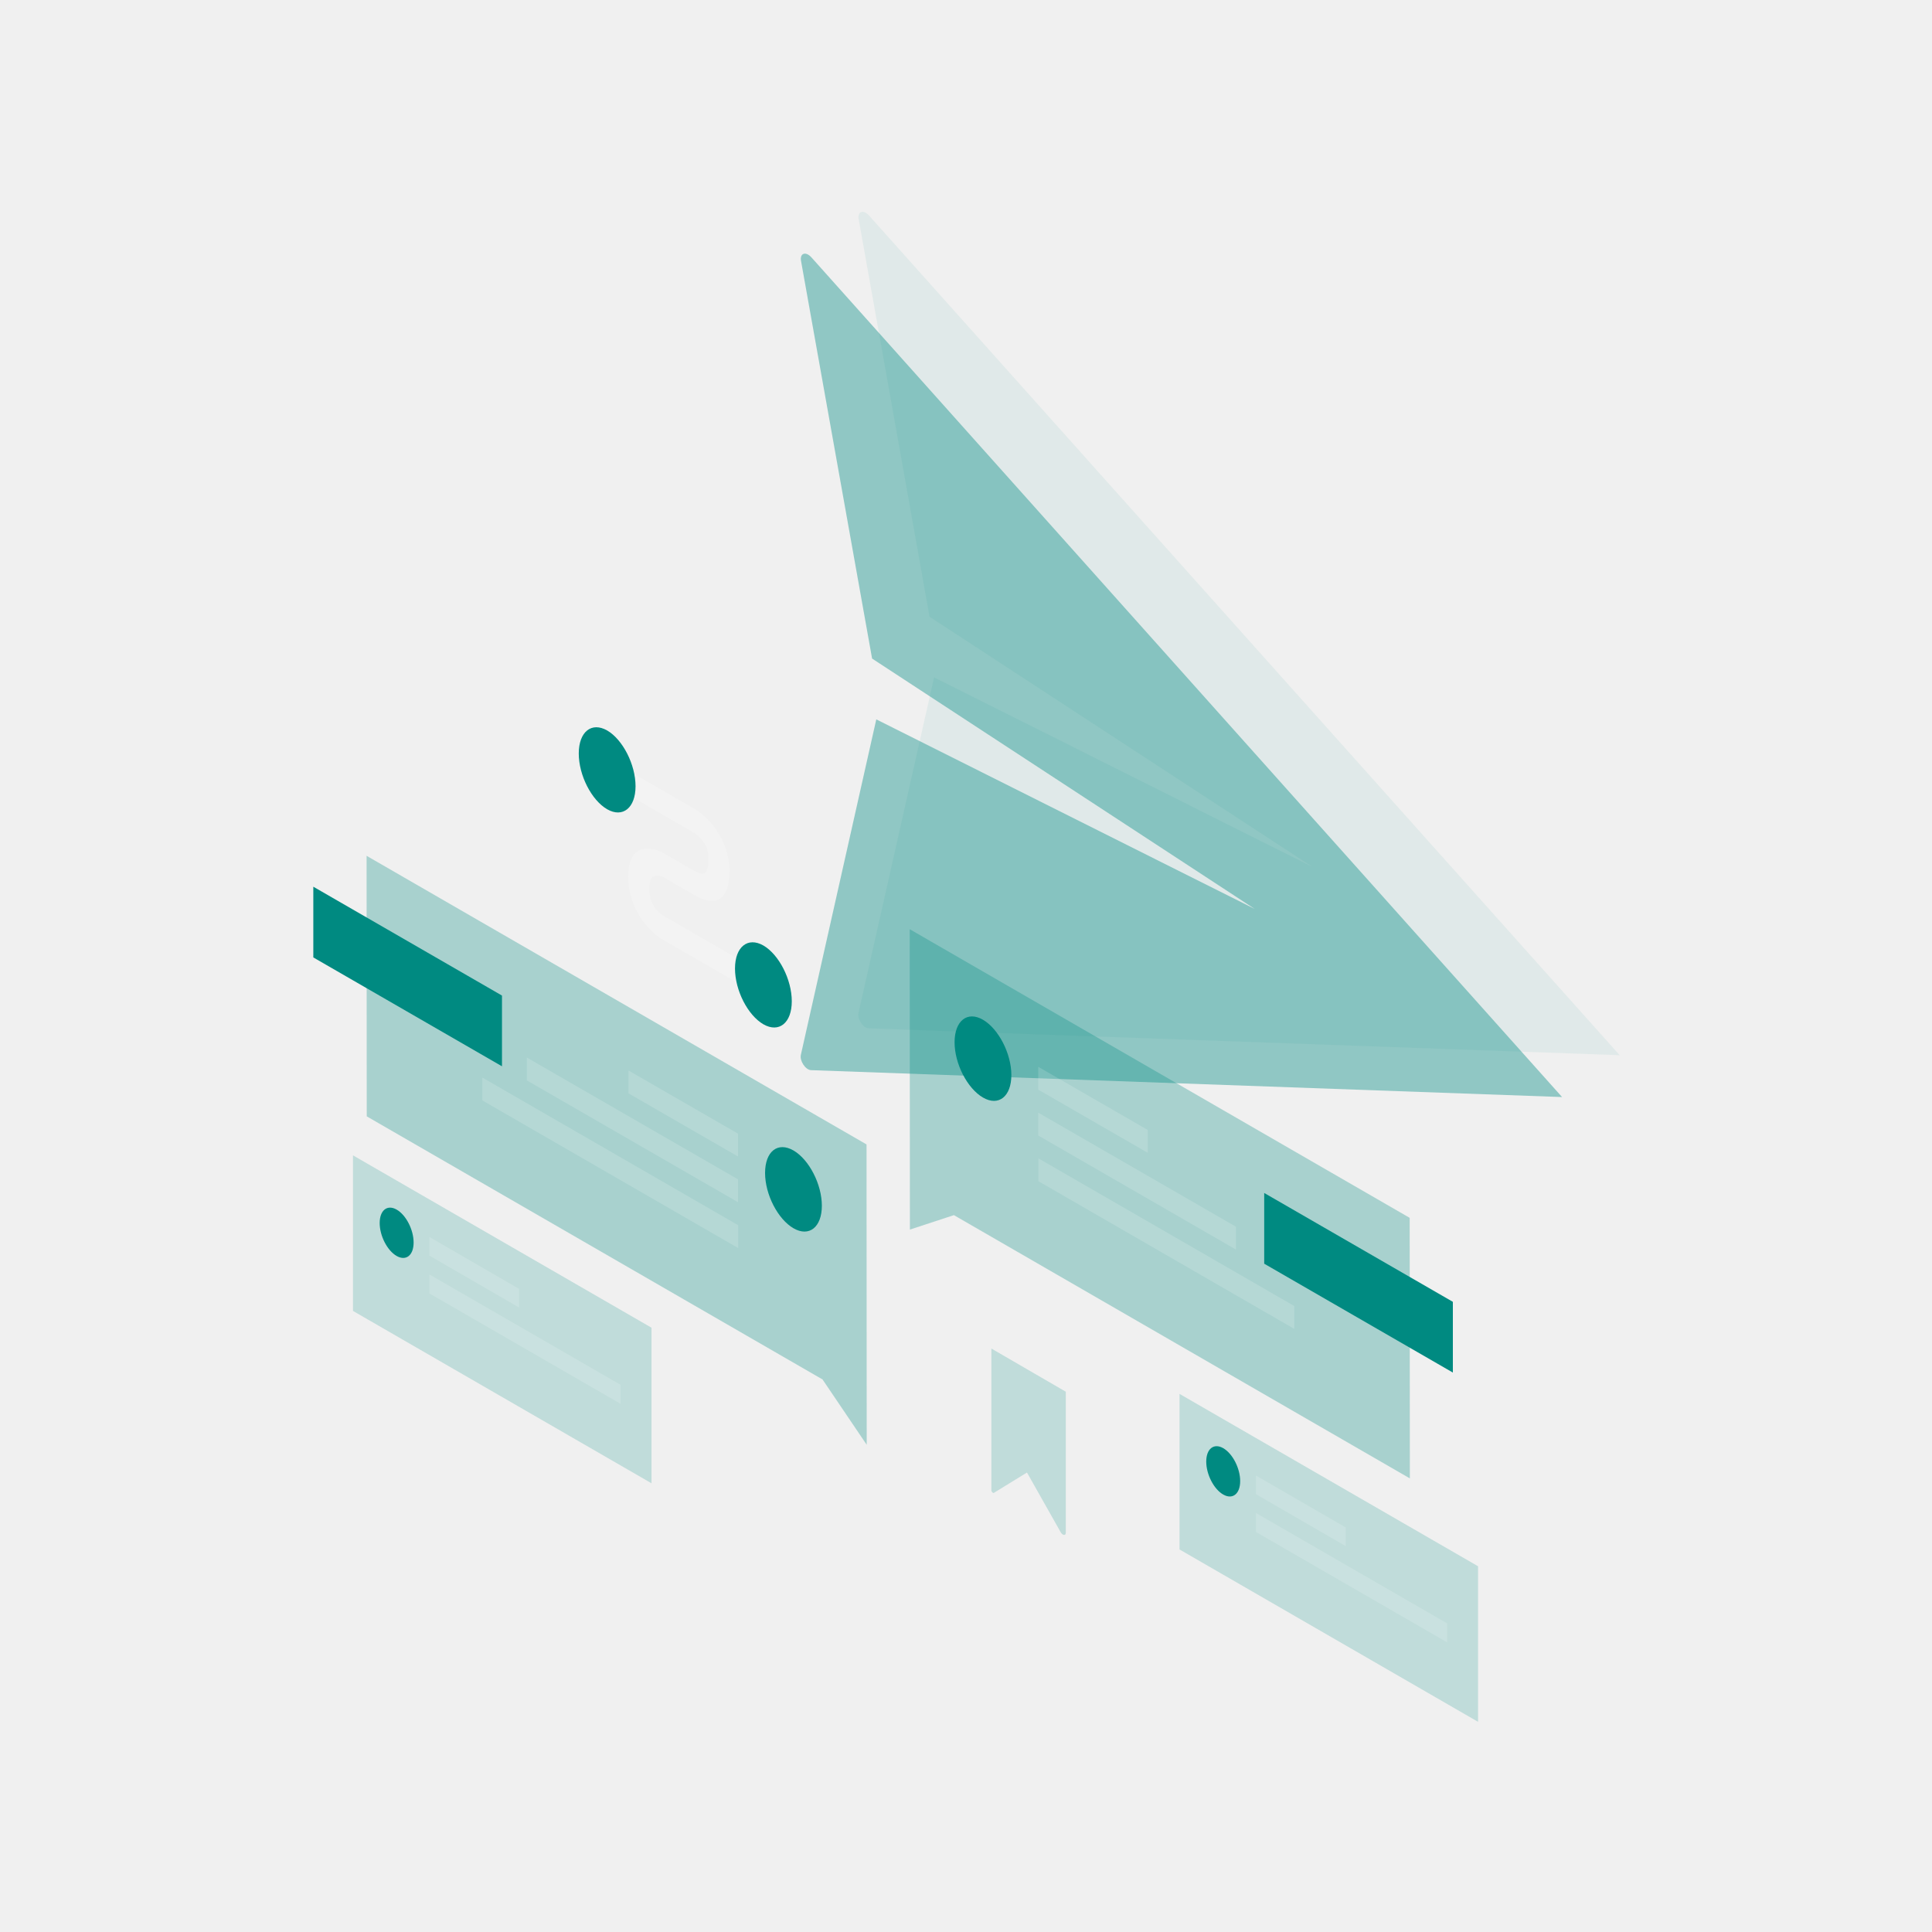
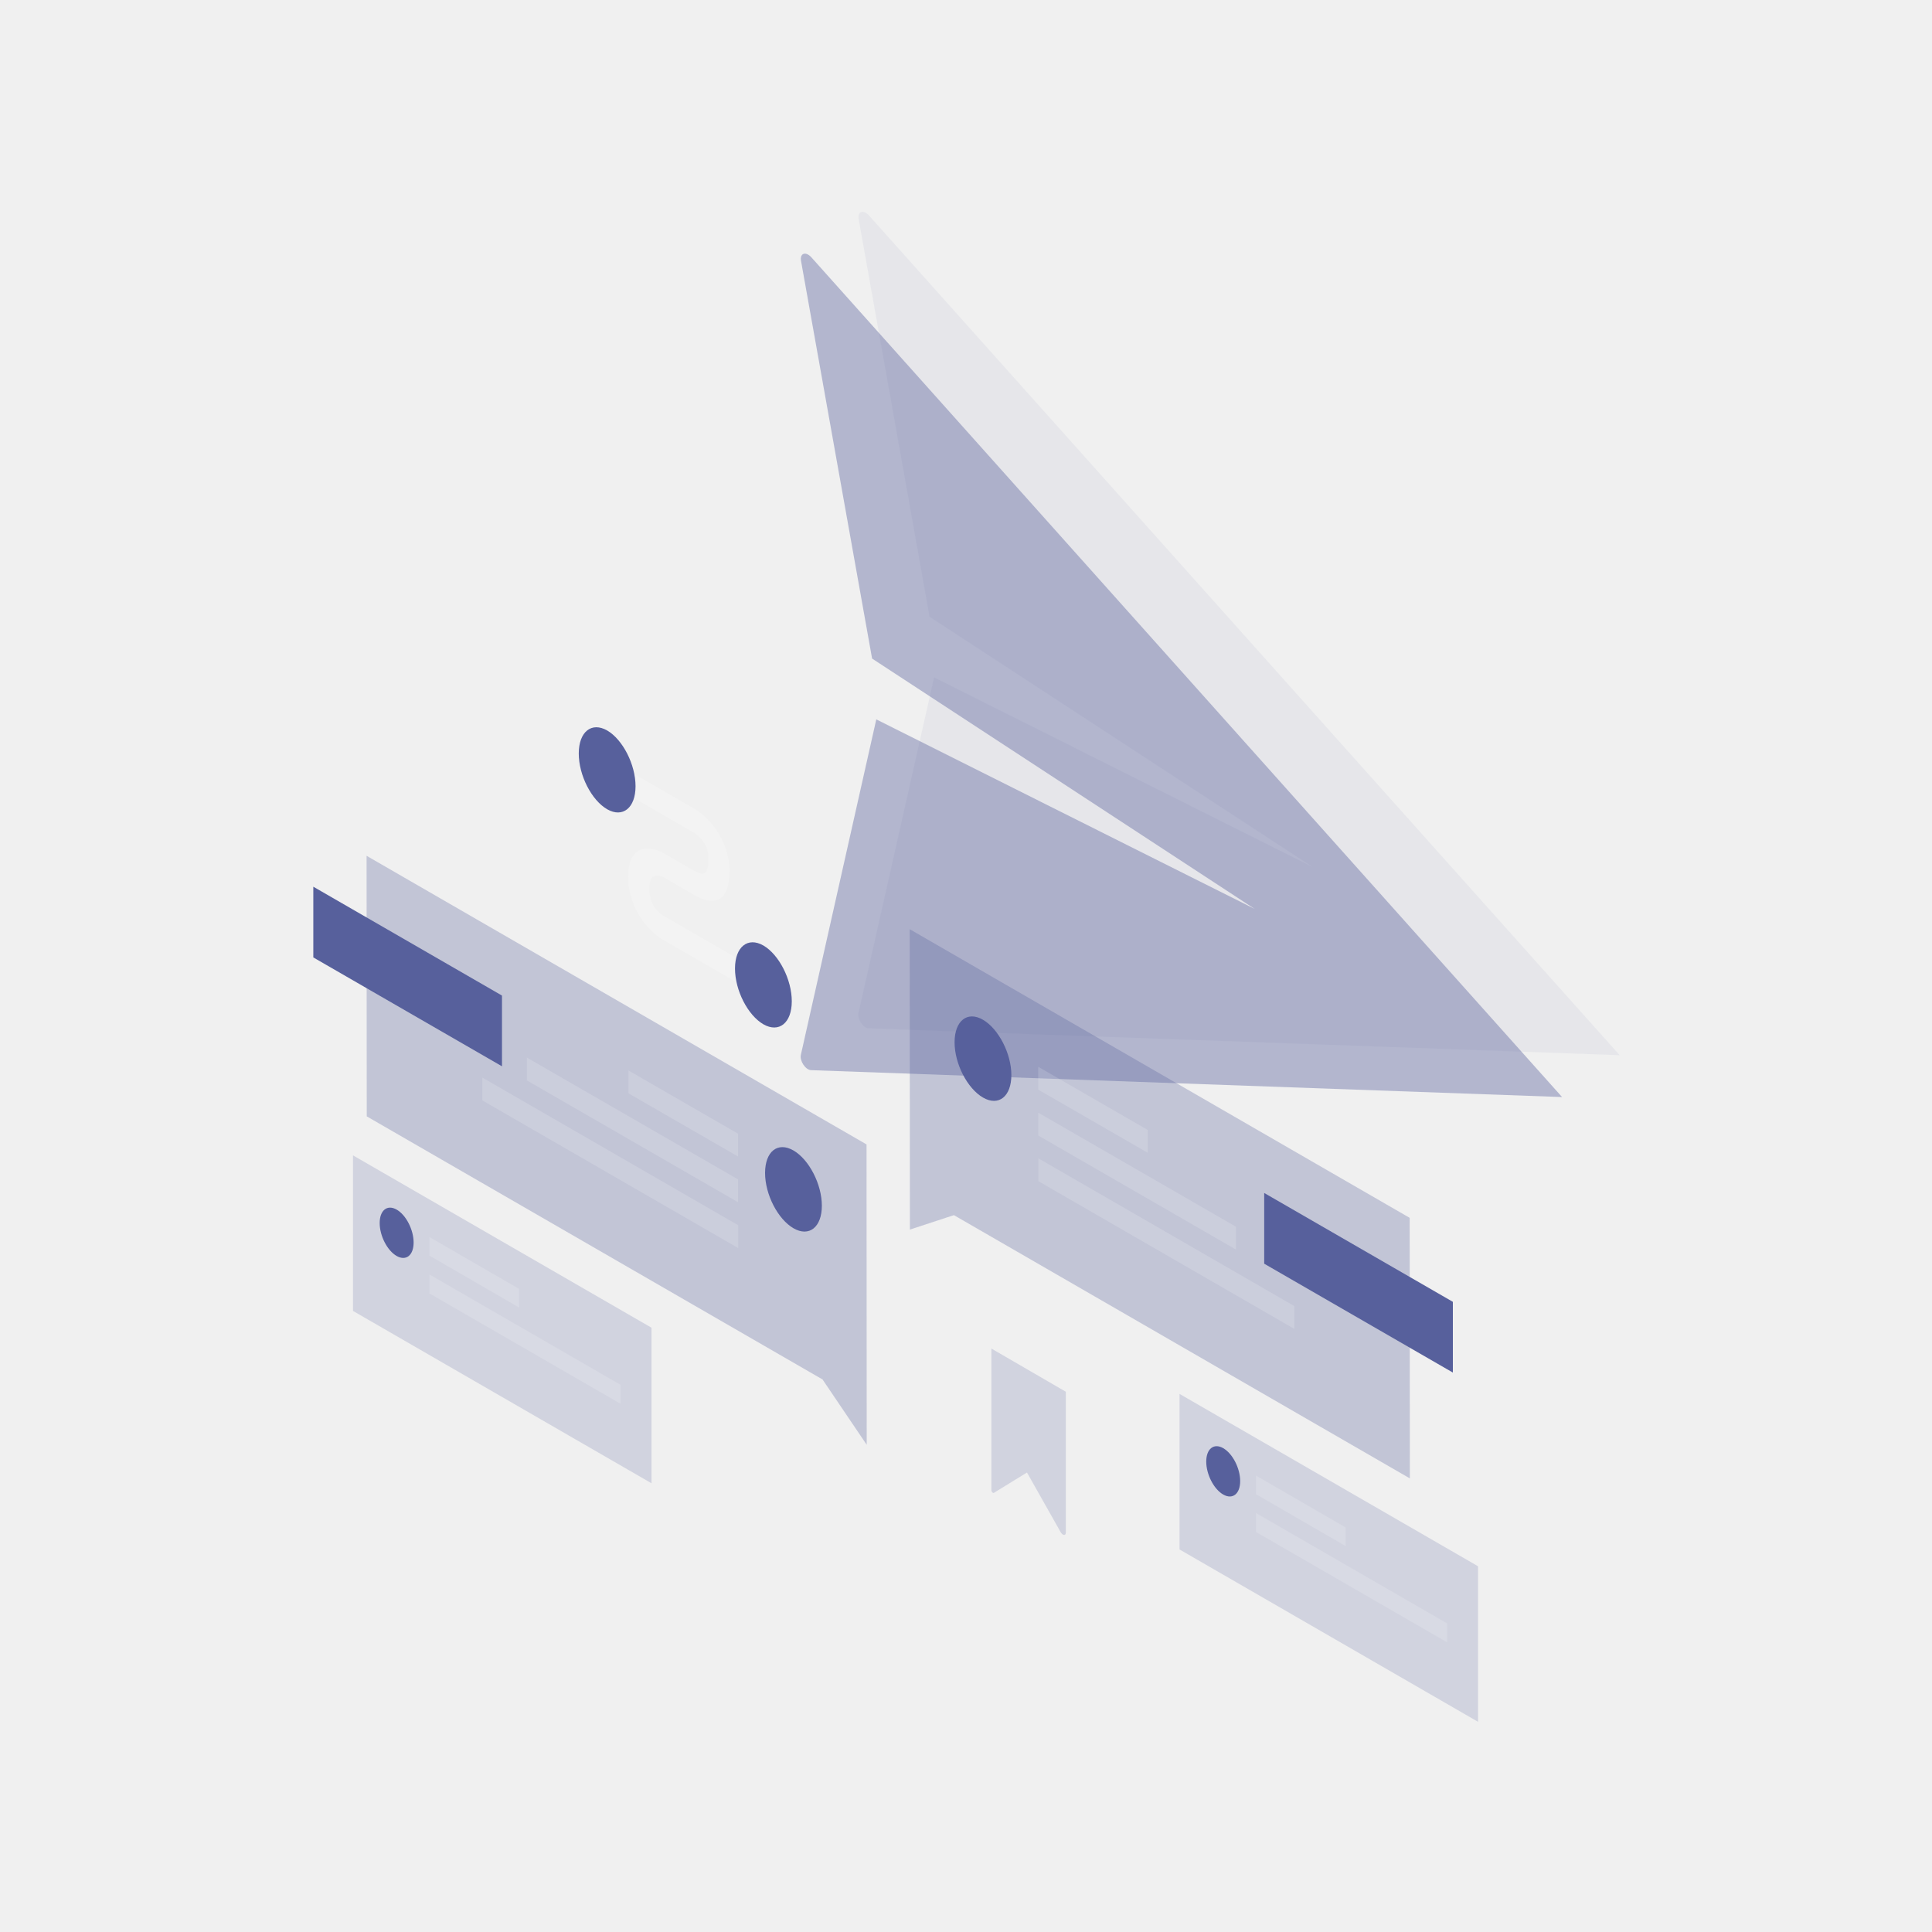
<svg xmlns="http://www.w3.org/2000/svg" width="1150" height="1150" viewBox="0 0 1150 1150">
  <defs>
    <linearGradient id="a" x1="60.655%" x2="24.032%" y1="34.596%" y2="88.167%">
      <stop offset="0%" stop-color="#FFF" />
      <stop offset="100%" stop-color="#FFF" stop-opacity="0" />
    </linearGradient>
    <linearGradient id="b" x1="60.657%" x2="24.034%" y1="34.593%" y2="88.164%">
      <stop offset="0%" stop-color="#FFF" />
      <stop offset="100%" stop-color="#FFF" stop-opacity="0" />
    </linearGradient>
    <linearGradient id="c" x1="70.312%" x2="33.099%" y1="31.271%" y2="65.584%">
      <stop offset="0%" stop-color="#FFF" />
      <stop offset="100%" stop-color="#FFF" stop-opacity="0" />
    </linearGradient>
    <linearGradient id="d" x1="44.151%" x2="54.868%" y1="1.528%" y2="96.98%">
      <stop offset="0%" stop-color="#FFF" />
      <stop offset="100%" stop-color="#FFF" stop-opacity="0" />
    </linearGradient>
    <linearGradient id="e" x1="59.352%" x2="40.648%" y1="32.202%" y2="67.798%">
      <stop offset="0%" stop-color="#FFF" />
      <stop offset="100%" stop-color="#FFF" stop-opacity="0" />
    </linearGradient>
    <linearGradient id="f" x1="59.352%" x2="40.648%" y1="32.202%" y2="67.798%">
      <stop offset="0%" stop-color="#FFF" />
      <stop offset="100%" stop-color="#FFF" stop-opacity="0" />
    </linearGradient>
    <linearGradient id="g" x1="56.9%" x2="38.753%" y1="38.861%" y2="67.643%">
      <stop offset="0%" stop-color="#FFF" />
      <stop offset="100%" stop-color="#FFF" stop-opacity="0" />
    </linearGradient>
  </defs>
  <g fill="none" fill-rule="evenodd">
    <g transform="translate(186 126)">
-       <path fill="#008a81" fill-rule="nonzero" d="M331.2,2.2 L778.1,502.1 L331.1,486.1 C327.8,486 324.2,480.6 325,477 L370,277.2 L595.2,390 L367.3,241.1 L325.1,4.4 C324.3,-0.2 327.9,-1.4 331.2,2.2 Z" opacity=".07" />
-       <path fill="#008a81" fill-rule="nonzero" d="M296.9,27.1 L743.8,527 L296.8,511 C293.5,510.9 289.9,505.5 290.7,501.9 L335.6,302.2 L560.8,415 L333.1,266 L290.8,29.3 C290,24.7 293.6,23.5 296.9,27.1 Z" opacity=".4" />
-       <polygon fill="#008a81" fill-rule="nonzero" points="329.8 555.2 32.2 383.4 32.3 538.5 303.6 695.1 329.9 734" opacity=".3" />
-       <polygon fill="#008a81" points=".5 443.9 .5 401.8 112.8 466.6 112.8 508.7" />
+       <path fill="#57609c" fill-rule="nonzero" d="M331.2,2.2 L778.1,502.1 L331.1,486.1 C327.8,486 324.2,480.6 325,477 L370,277.2 L595.2,390 L367.3,241.1 L325.1,4.4 C324.3,-0.2 327.9,-1.4 331.2,2.2 Z" opacity=".07" />
+       <path fill="#57609c" fill-rule="nonzero" d="M296.9,27.1 L743.8,527 L296.8,511 C293.5,510.9 289.9,505.5 290.7,501.9 L335.6,302.2 L560.8,415 L333.1,266 L290.8,29.3 C290,24.7 293.6,23.5 296.9,27.1 Z" opacity=".4" />
+       <polygon fill="#57609c" fill-rule="nonzero" points="329.8 555.2 32.2 383.4 32.3 538.5 303.6 695.1 329.9 734" opacity=".3" />
+       <polygon fill="#57609c" points=".5 443.9 .5 401.8 112.8 466.6 112.8 508.7" />
      <polygon fill="#FFF" fill-rule="nonzero" points="253.3 548.8 188.1 511.2 188.1 524.8 253.3 562.4" opacity=".15" />
      <polygon fill="#FFF" fill-rule="nonzero" points="253.3 576 127.6 503.5 127.6 517.1 253.3 589.6" opacity=".15" />
      <polygon fill="#FFF" fill-rule="nonzero" points="253.4 603.3 101.1 515.4 101.1 529 253.4 616.9" opacity=".15" />
-       <path fill="#008a81" d="M269.4,572.2 C269.4,585 277,599.7 286.3,605.1 C295.6,610.5 303.2,604.5 303.2,591.7 C303.2,578.9 295.6,564.2 286.3,558.8 C276.9,553.4 269.4,559.4 269.4,572.2 Z" />
-       <polygon fill="#008a81" fill-rule="nonzero" points="355.5 427.1 653.1 598.9 653.2 754 381.8 597.3 355.6 605.9" opacity=".3" />
-       <polygon fill="#008a81" points="566.5 626.2 566.5 584.1 678.8 648.9 678.8 691" />
+       <path fill="#57609c" d="M269.4,572.2 C269.4,585 277,599.7 286.3,605.1 C295.6,610.5 303.2,604.5 303.2,591.7 C303.2,578.9 295.6,564.2 286.3,558.8 C276.9,553.4 269.4,559.4 269.4,572.2 Z" />
+       <polygon fill="#57609c" fill-rule="nonzero" points="355.5 427.1 653.1 598.9 653.2 754 381.8 597.3 355.6 605.9" opacity=".3" />
+       <polygon fill="#57609c" points="566.5 626.2 566.5 584.1 678.8 648.9 678.8 691" />
      <polygon fill="#FFF" fill-rule="nonzero" points="432 509 497.2 546.6 497.2 560.2 432 522.6" opacity=".15" />
      <polygon fill="#FFF" fill-rule="nonzero" points="432 536.3 549.7 604.2 549.7 617.8 432 549.9" opacity=".15" />
      <polygon fill="#FFF" fill-rule="nonzero" points="432.1 563.5 584.4 651.4 584.4 665 432.1 577.1" opacity=".15" />
-       <path fill="#008a81" d="M416,513.9 C416,526.7 408.4,532.7 399.1,527.3 C389.8,521.9 382.2,507.2 382.2,494.4 C382.2,481.6 389.8,475.6 399.1,481 C408.4,486.4 416,501.2 416,513.9 Z" />
-       <polygon fill="#008a81" fill-rule="nonzero" points="693.8 806.3 516.1 703.7 516.1 796.3 693.8 898.9" opacity=".2" />
+       <path fill="#57609c" d="M416,513.9 C416,526.7 408.4,532.7 399.1,527.3 C389.8,521.9 382.2,507.2 382.2,494.4 C382.2,481.6 389.8,475.6 399.1,481 C408.4,486.4 416,501.2 416,513.9 Z" />
+       <polygon fill="#57609c" fill-rule="nonzero" points="693.8 806.3 516.1 703.7 516.1 796.3 693.8 898.9" opacity=".2" />
      <polygon fill="#FFF" fill-rule="nonzero" points="561.6 752.3 615 783.2 615 794.3 561.6 763.4" opacity=".15" />
      <polygon fill="#FFF" fill-rule="nonzero" points="561.6 774.6 675.4 840.3 675.4 851.6 561.6 785.9" opacity=".15" />
-       <path fill="#008a81" d="M552.2,755.6 C552.2,763.2 547.7,766.8 542.1,763.6 C536.5,760.4 532,751.6 532,744 C532,736.4 536.5,732.8 542.1,736 C547.7,739.2 552.2,748 552.2,755.6 Z" />
-       <polygon fill="#008a81" fill-rule="nonzero" points="201.8 664.3 24.1 561.7 24.1 654.3 201.8 756.9" opacity=".2" />
+       <path fill="#57609c" d="M552.2,755.6 C552.2,763.2 547.7,766.8 542.1,763.6 C536.5,760.4 532,751.6 532,744 C532,736.4 536.5,732.8 542.1,736 C547.7,739.2 552.2,748 552.2,755.6 Z" />
+       <polygon fill="#57609c" fill-rule="nonzero" points="201.8 664.3 24.1 561.7 24.1 654.3 201.8 756.9" opacity=".2" />
      <polygon fill="#FFF" fill-rule="nonzero" points="69.6 610.3 123 641.2 123 652.3 69.6 621.4" opacity=".15" />
      <polygon fill="#FFF" fill-rule="nonzero" points="69.6 632.6 183.4 698.3 183.4 709.6 69.6 643.9" opacity=".15" />
-       <path fill="#008a81" d="M60.2,613.6 C60.2,621.2 55.7,624.8 50.1,621.6 C44.5,618.4 40,609.6 40,602 C40,594.4 44.5,590.8 50.1,594 C55.7,597.2 60.2,606 60.2,613.6 Z" />
+       <path fill="#57609c" d="M60.2,613.6 C60.2,621.2 55.7,624.8 50.1,621.6 C44.5,618.4 40,609.6 40,602 C40,594.4 44.5,590.8 50.1,594 C55.7,597.2 60.2,606 60.2,613.6 Z" />
      <path fill="#FFF" fill-rule="nonzero" d="M227.3,369.8 L184.5,345.1 L184.5,330.7 L227.3,355.4 C230.8,357.4 235.9,361.5 240.2,367.8 C244.9,374.5 248.2,383 248.2,392.2 C248.2,402.4 245.6,408.2 240.7,409.8 C236.1,411.3 230.6,408.7 227.3,406.8 L209.7,396.6 L209.6,396.5 C208.1,395.6 205.7,394.7 203.8,395.3 C202.2,395.8 200.5,397.3 200.5,403 C200.5,408.7 202.3,412.1 203.7,414.2 C205.5,416.8 207.9,418.6 209.4,419.4 L209.6,419.5 L263.4,450.6 L263.4,465 L209.9,434.1 C206.2,432.2 200.9,428.1 196.3,421.7 C191.3,414.6 187.9,405.7 187.9,395.8 C187.9,385.9 191.3,380.9 196.2,379.5 C200.8,378.2 206.1,380.1 209.8,382.3 L227.2,392.3 C229.7,393.8 231.6,394.4 232.9,394 C233.9,393.7 235.7,392.3 235.7,385 C235.7,380.2 234.2,377.1 232.7,375.1 C231,372.5 228.7,370.6 227.3,369.8 Z" opacity=".2" />
-       <path fill="#008a81" d="M192.3,342 C192.3,354.9 184.7,361 175.4,355.7 C166.1,350.3 158.5,335.5 158.5,322.5 C158.5,309.6 166.1,303.5 175.4,308.8 C184.7,314.2 192.3,329.1 192.3,342 Z" />
-       <path fill="#008a81" d="M285.3,470 C285.3,482.9 277.7,489 268.4,483.7 C259.1,478.3 251.5,463.5 251.5,450.5 C251.5,437.6 259.1,431.5 268.4,436.8 C277.7,442.2 285.3,457.1 285.3,470 Z" />
-       <path fill="#008a81" fill-rule="nonzero" d="M404.1,676.7 L404.1,761 C404.1,761.9 405,762.9 405.6,762.6 L425.3,750.5 L445.4,786.1 C446.5,788 448.4,788.2 448.4,786.4 L448.4,702.4 L404.1,676.7 Z" opacity=".2" />
+       <path fill="#57609c" d="M192.3,342 C192.3,354.9 184.7,361 175.4,355.7 C166.1,350.3 158.5,335.5 158.5,322.5 C158.5,309.6 166.1,303.5 175.4,308.8 C184.7,314.2 192.3,329.1 192.3,342 Z" />
+       <path fill="#57609c" d="M285.3,470 C285.3,482.9 277.7,489 268.4,483.7 C259.1,478.3 251.5,463.5 251.5,450.5 C251.5,437.6 259.1,431.5 268.4,436.8 C277.7,442.2 285.3,457.1 285.3,470 Z" />
+       <path fill="#57609c" fill-rule="nonzero" d="M404.1,676.7 L404.1,761 C404.1,761.9 405,762.9 405.6,762.6 L425.3,750.5 L445.4,786.1 C446.5,788 448.4,788.2 448.4,786.4 L448.4,702.4 L404.1,676.7 Z" opacity=".2" />
    </g>
  </g>
</svg>
